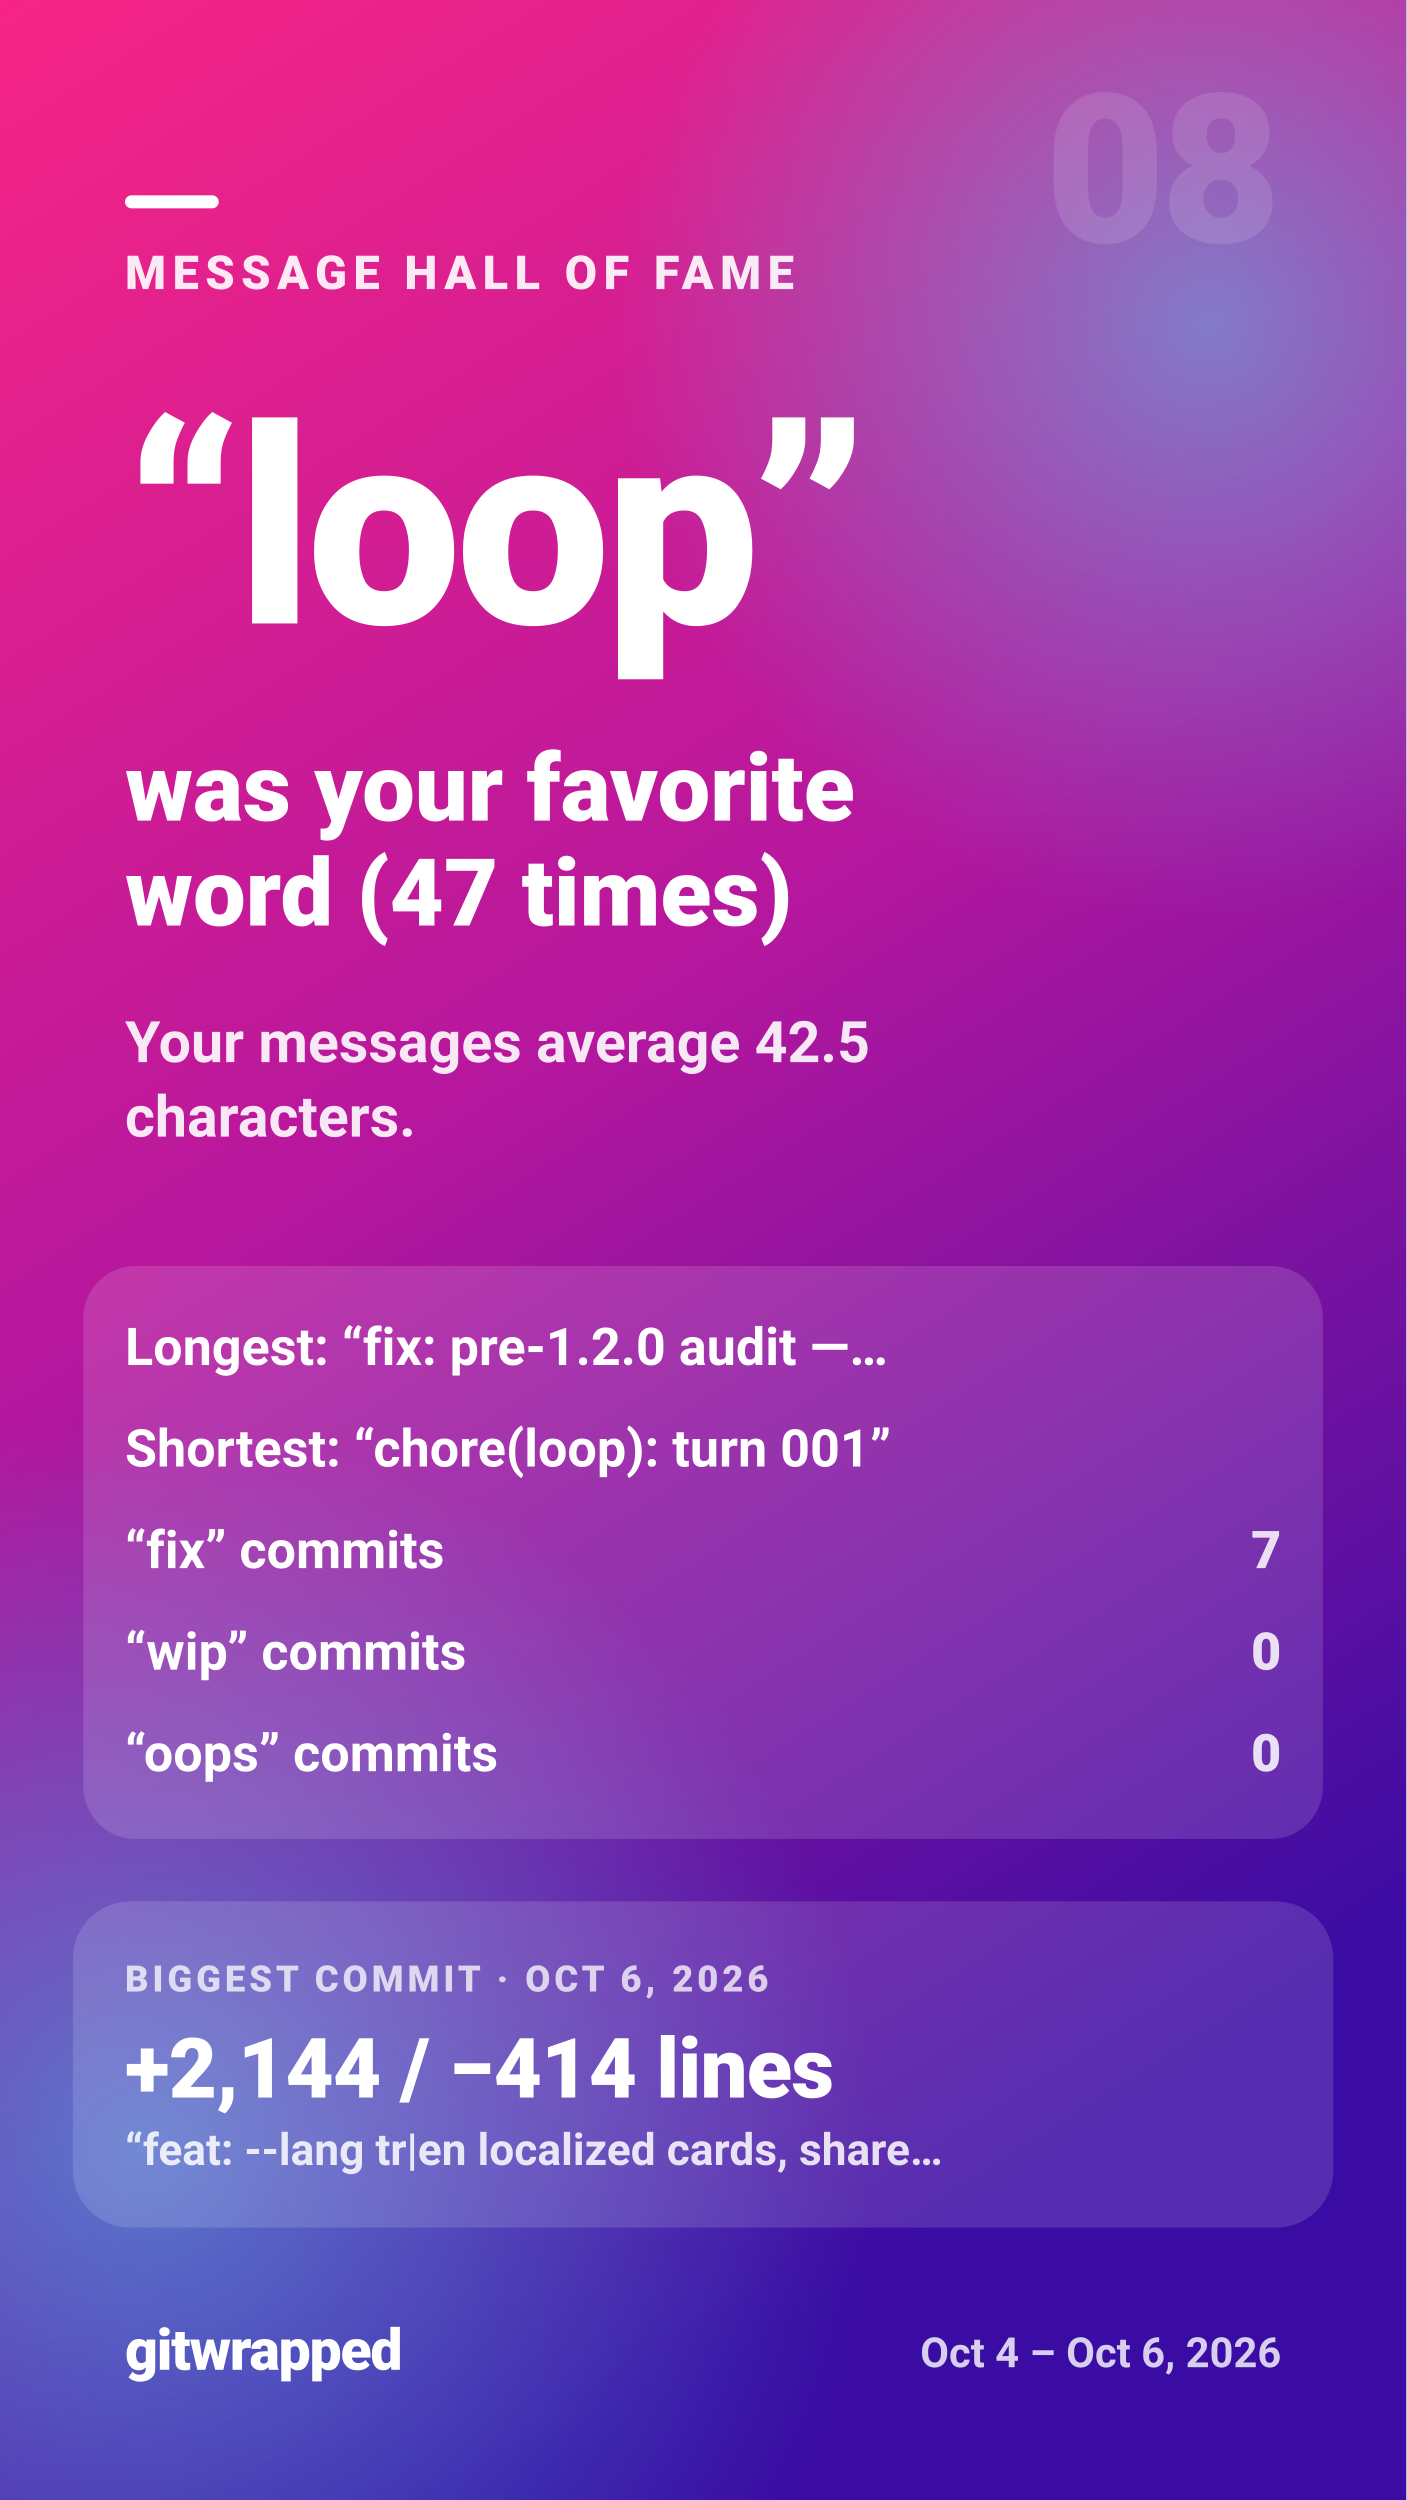
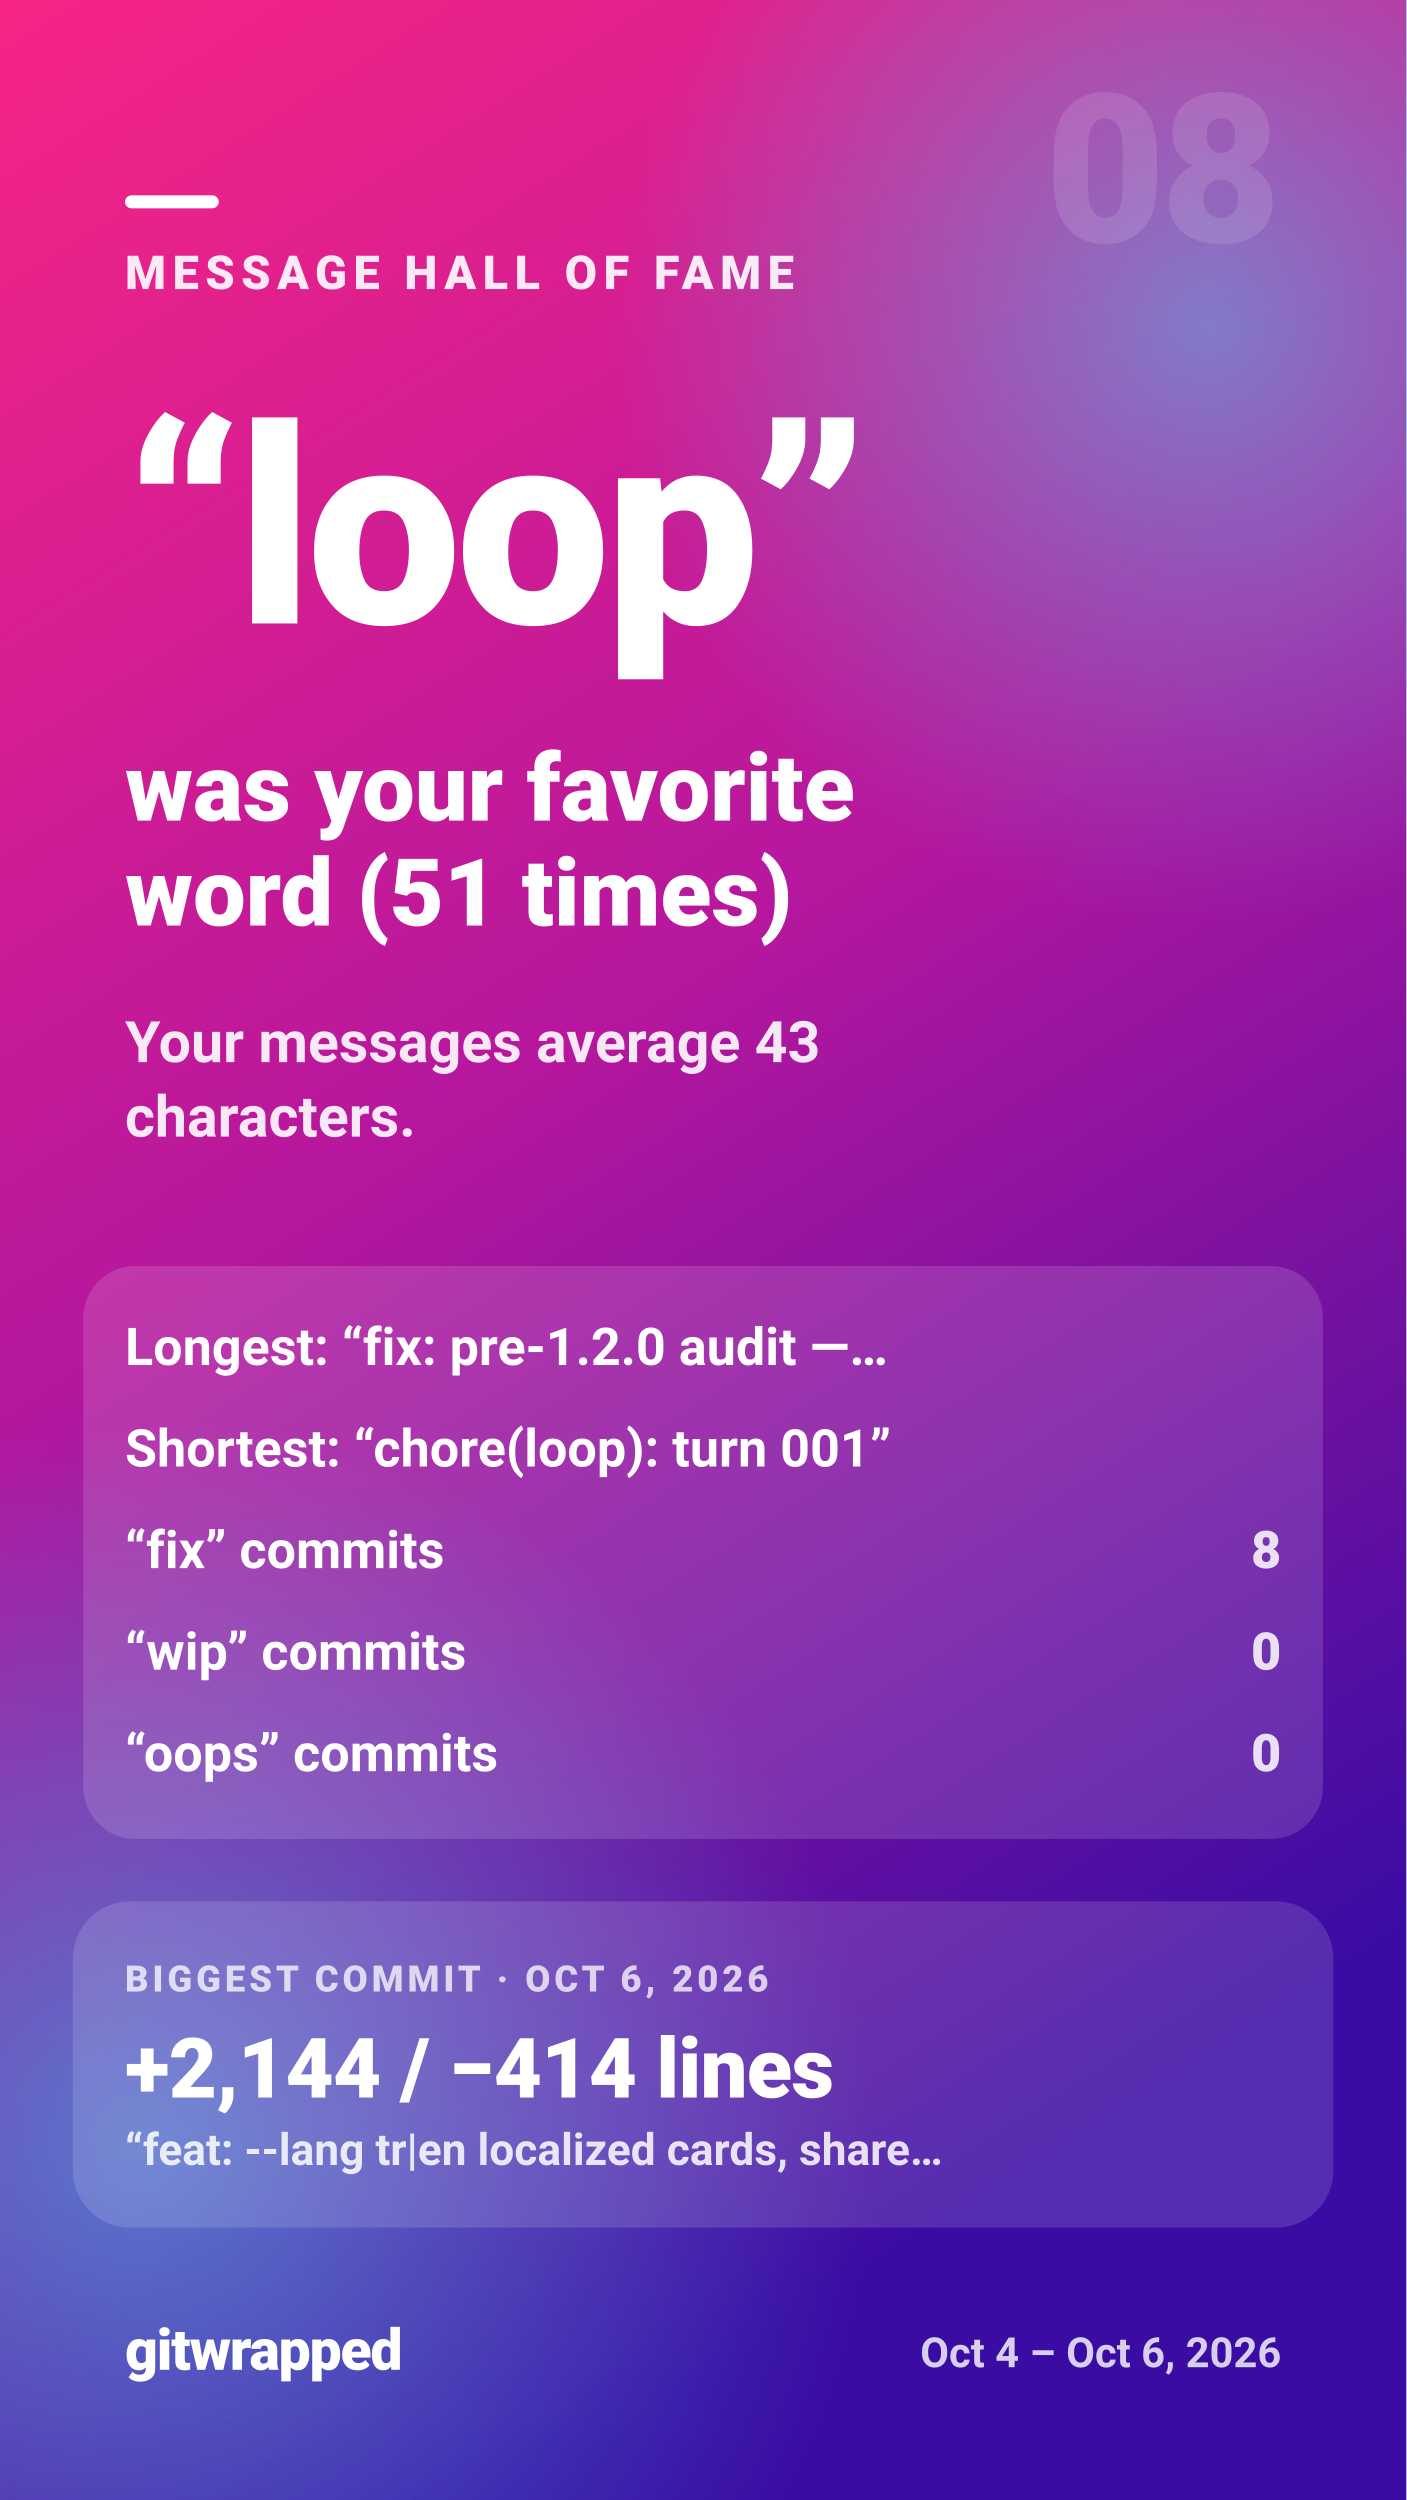
- <svg xmlns="http://www.w3.org/2000/svg" width="1080" height="1920" viewBox="0 0 1080 1920" role="img" aria-label="MESSAGE HALL OF FAME — “loop” — was your favorite word (47 times)">
+ <svg xmlns="http://www.w3.org/2000/svg" width="1080" height="1920" viewBox="0 0 1080 1920" role="img" aria-label="MESSAGE HALL OF FAME — “loop” — was your favorite word (51 times)">
  <defs>
    <linearGradient id="gw-messages-bg" x1="0" y1="0" x2="0.35" y2="1">
      <stop offset="0.00" stop-color="#f72585" />
      <stop offset="0.50" stop-color="#b5179e" />
      <stop offset="1.00" stop-color="#3a0ca3" />
    </linearGradient>
    <radialGradient id="gw-messages-glow">
      <stop offset="0" stop-color="#4cc9f0" stop-opacity="0.55" />
      <stop offset="1" stop-color="#4cc9f0" stop-opacity="0" />
    </radialGradient>
  </defs>
  <rect width="1080" height="1920" fill="url(#gw-messages-bg)" />
  <circle cx="930" cy="250" r="460" fill="url(#gw-messages-glow)" />
  <circle cx="110" cy="1650" r="560" fill="url(#gw-messages-glow)" />
  <g fill="#ffffff" font-family="system-ui, -apple-system, 'Segoe UI', Roboto, Helvetica, Arial, sans-serif">
    <text x="984" y="186" font-size="160" font-weight="900" fill-opacity="0.12" text-anchor="end" letter-spacing="-4">08</text>
    <rect x="96" y="150" width="72" height="10" rx="5" fill="#ffffff" />
    <text x="96" y="222" font-size="36" font-weight="800" fill-opacity="0.9" letter-spacing="5">MESSAGE HALL OF FAME</text>
    <text x="96" y="478.8" font-size="211" font-weight="900" letter-spacing="-4.2">“loop”</text>
    <text x="96" y="630.2" font-size="72" font-weight="800">was your favorite</text>
-     <text x="96" y="710.8" font-size="72" font-weight="800">word (47 times)</text>
-     <text x="96" y="815.7" font-size="44" font-weight="600" fill-opacity="0.9">Your messages average 42.5</text>
+     <text x="96" y="710.8" font-size="72" font-weight="800">word (51 times)</text>
+     <text x="96" y="815.7" font-size="44" font-weight="600" fill-opacity="0.9">Your messages average 43</text>
    <text x="96" y="872.9" font-size="44" font-weight="600" fill-opacity="0.9">characters.</text>
    <rect x="64" y="972.3" width="952" height="440" rx="40" fill="#ffffff" fill-opacity="0.14" />
    <text x="96" y="1048.3" font-size="40" font-weight="700">Longest: “fix: pre-1.2.0 audit —…</text>
    <text x="96" y="1126.3" font-size="40" font-weight="700">Shortest: “chore(loop): turn 001”</text>
    <text x="96" y="1204.3" font-size="40" font-weight="700">“fix” commits</text>
-     <text x="984" y="1204.3" font-size="40" font-weight="800" fill-opacity="0.85" text-anchor="end">7</text>
+     <text x="984" y="1204.3" font-size="40" font-weight="800" fill-opacity="0.85" text-anchor="end">8</text>
    <text x="96" y="1282.3" font-size="40" font-weight="700">“wip” commits</text>
    <text x="984" y="1282.3" font-size="40" font-weight="800" fill-opacity="0.85" text-anchor="end">0</text>
    <text x="96" y="1360.3" font-size="40" font-weight="700">“oops” commits</text>
    <text x="984" y="1360.3" font-size="40" font-weight="800" fill-opacity="0.85" text-anchor="end">0</text>
    <rect x="56" y="1460.3" width="968" height="250.5" rx="44" fill="#ffffff" fill-opacity="0.14" />
    <text x="96" y="1529.5" font-size="28" font-weight="800" fill-opacity="0.75" letter-spacing="3">BIGGEST COMMIT · OCT 6, 2026</text>
    <text x="96" y="1610.9" font-size="64" font-weight="900" letter-spacing="-0.6">+2,144 / −414 lines</text>
    <text x="96" y="1662.7" font-size="34" font-weight="700" fill-opacity="0.85">“feat: --lang tr|en localized cards, share…</text>
    <text x="96" y="1820" font-size="44" font-weight="900" letter-spacing="-1">gitwrapped</text>
    <text x="984" y="1818" font-size="32" font-weight="600" fill-opacity="0.8" text-anchor="end">Oct 4 – Oct 6, 2026</text>
  </g>
</svg>
